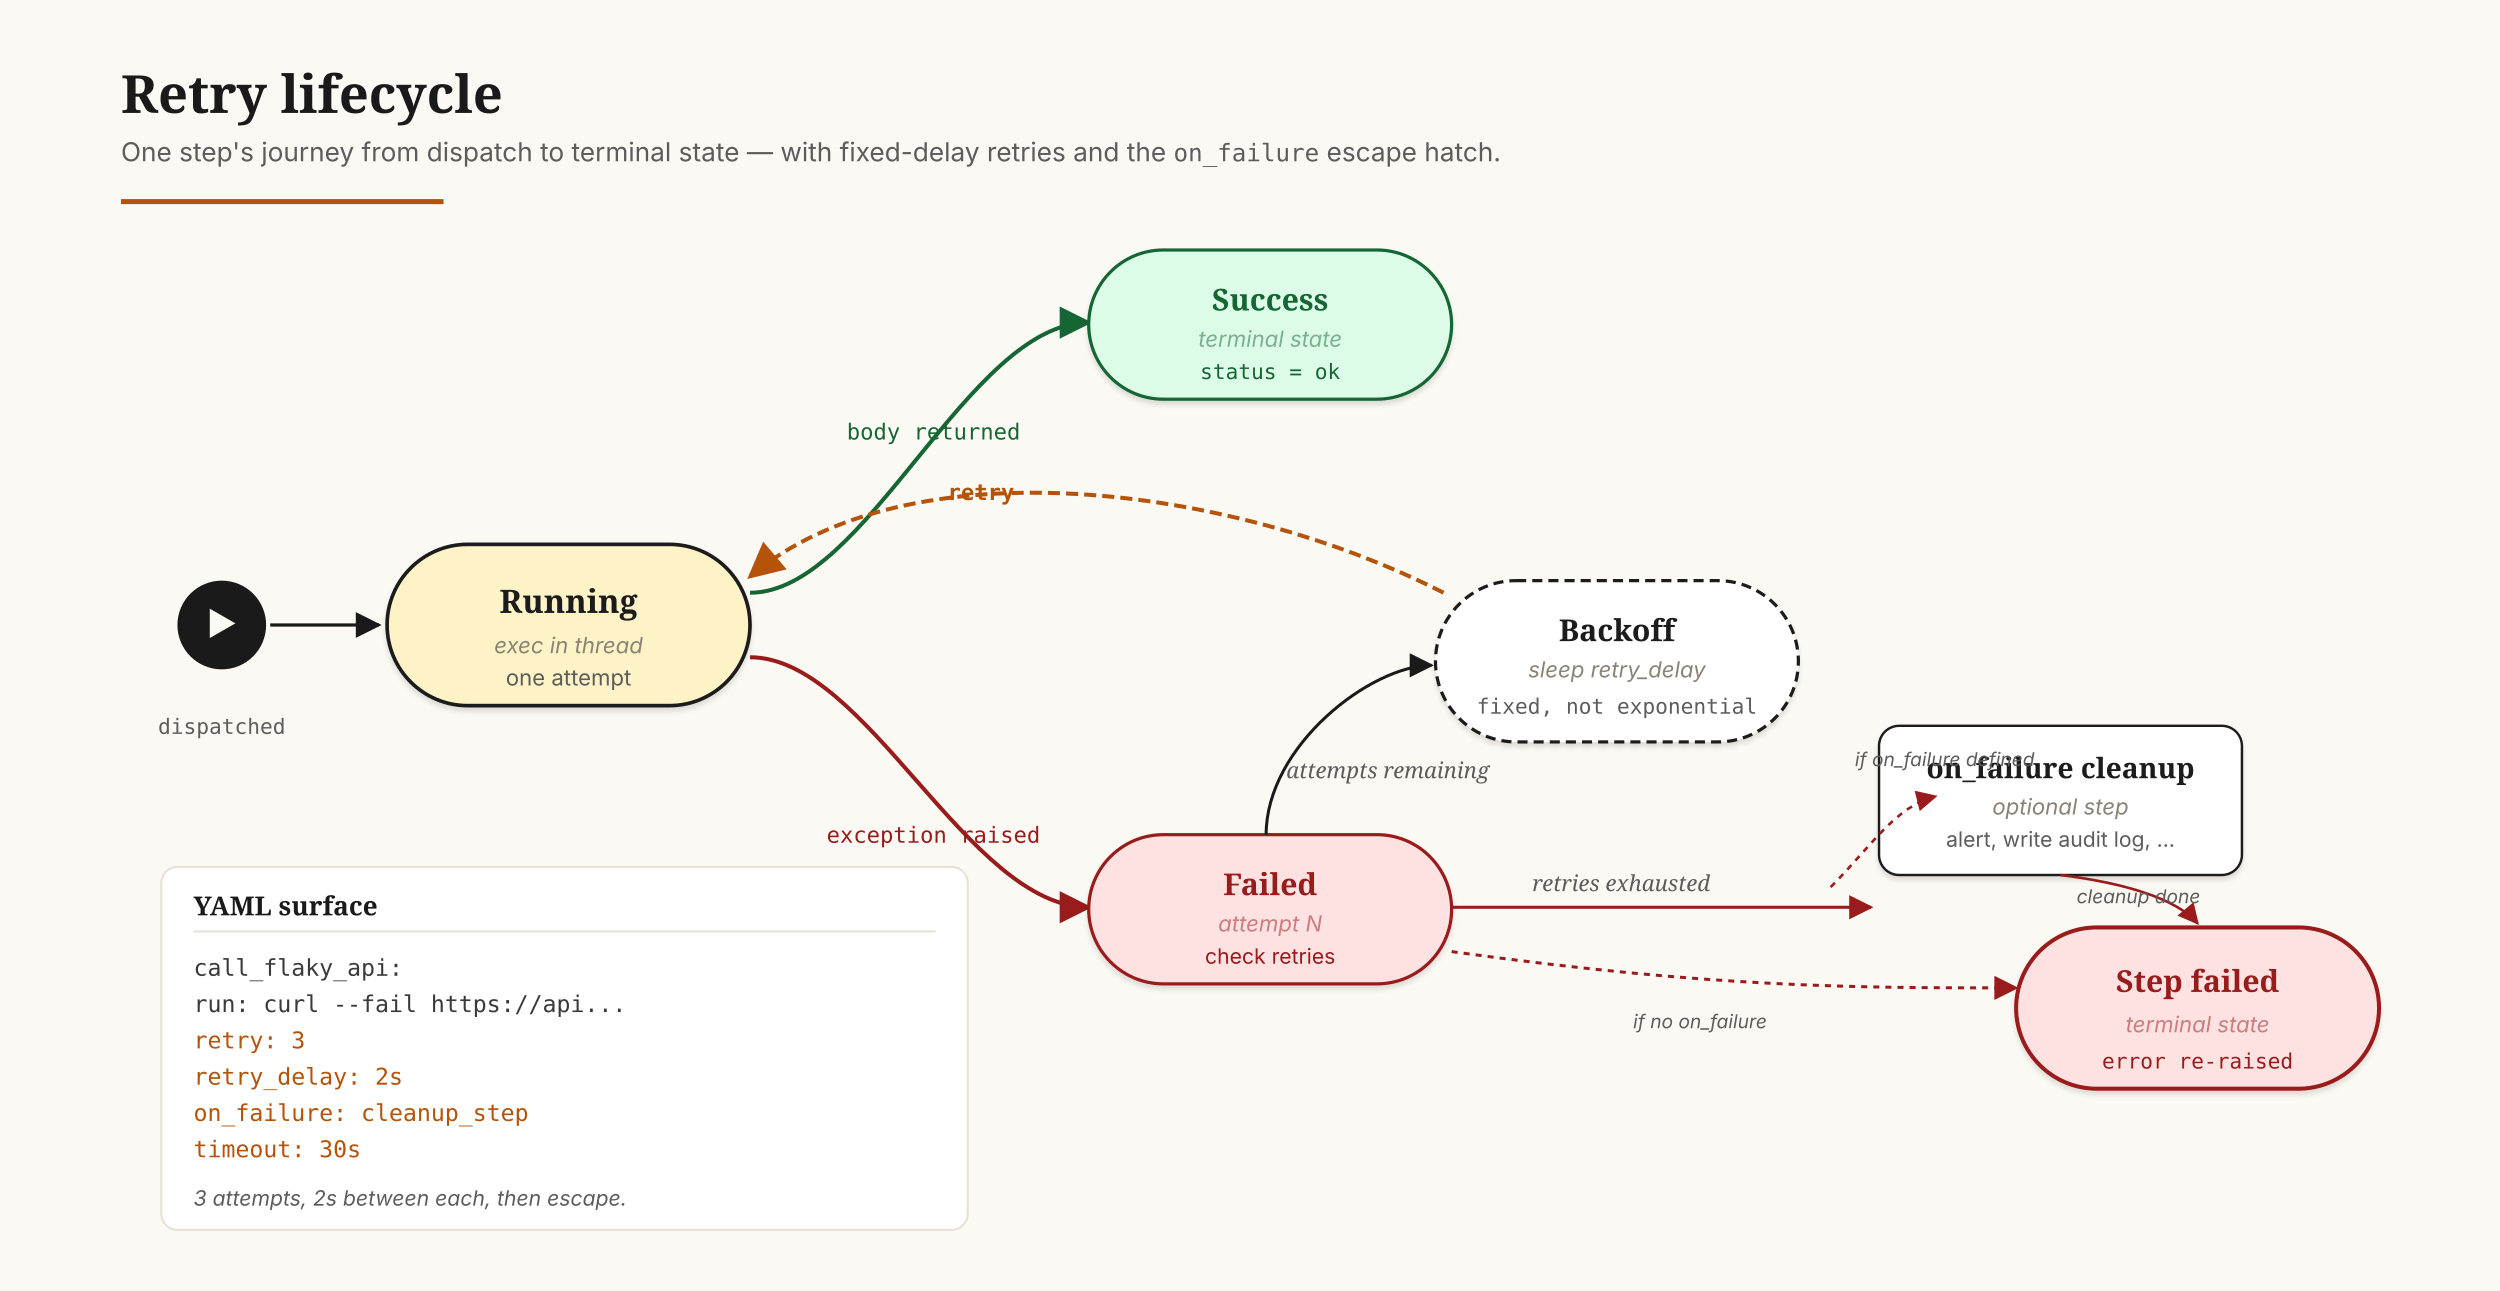
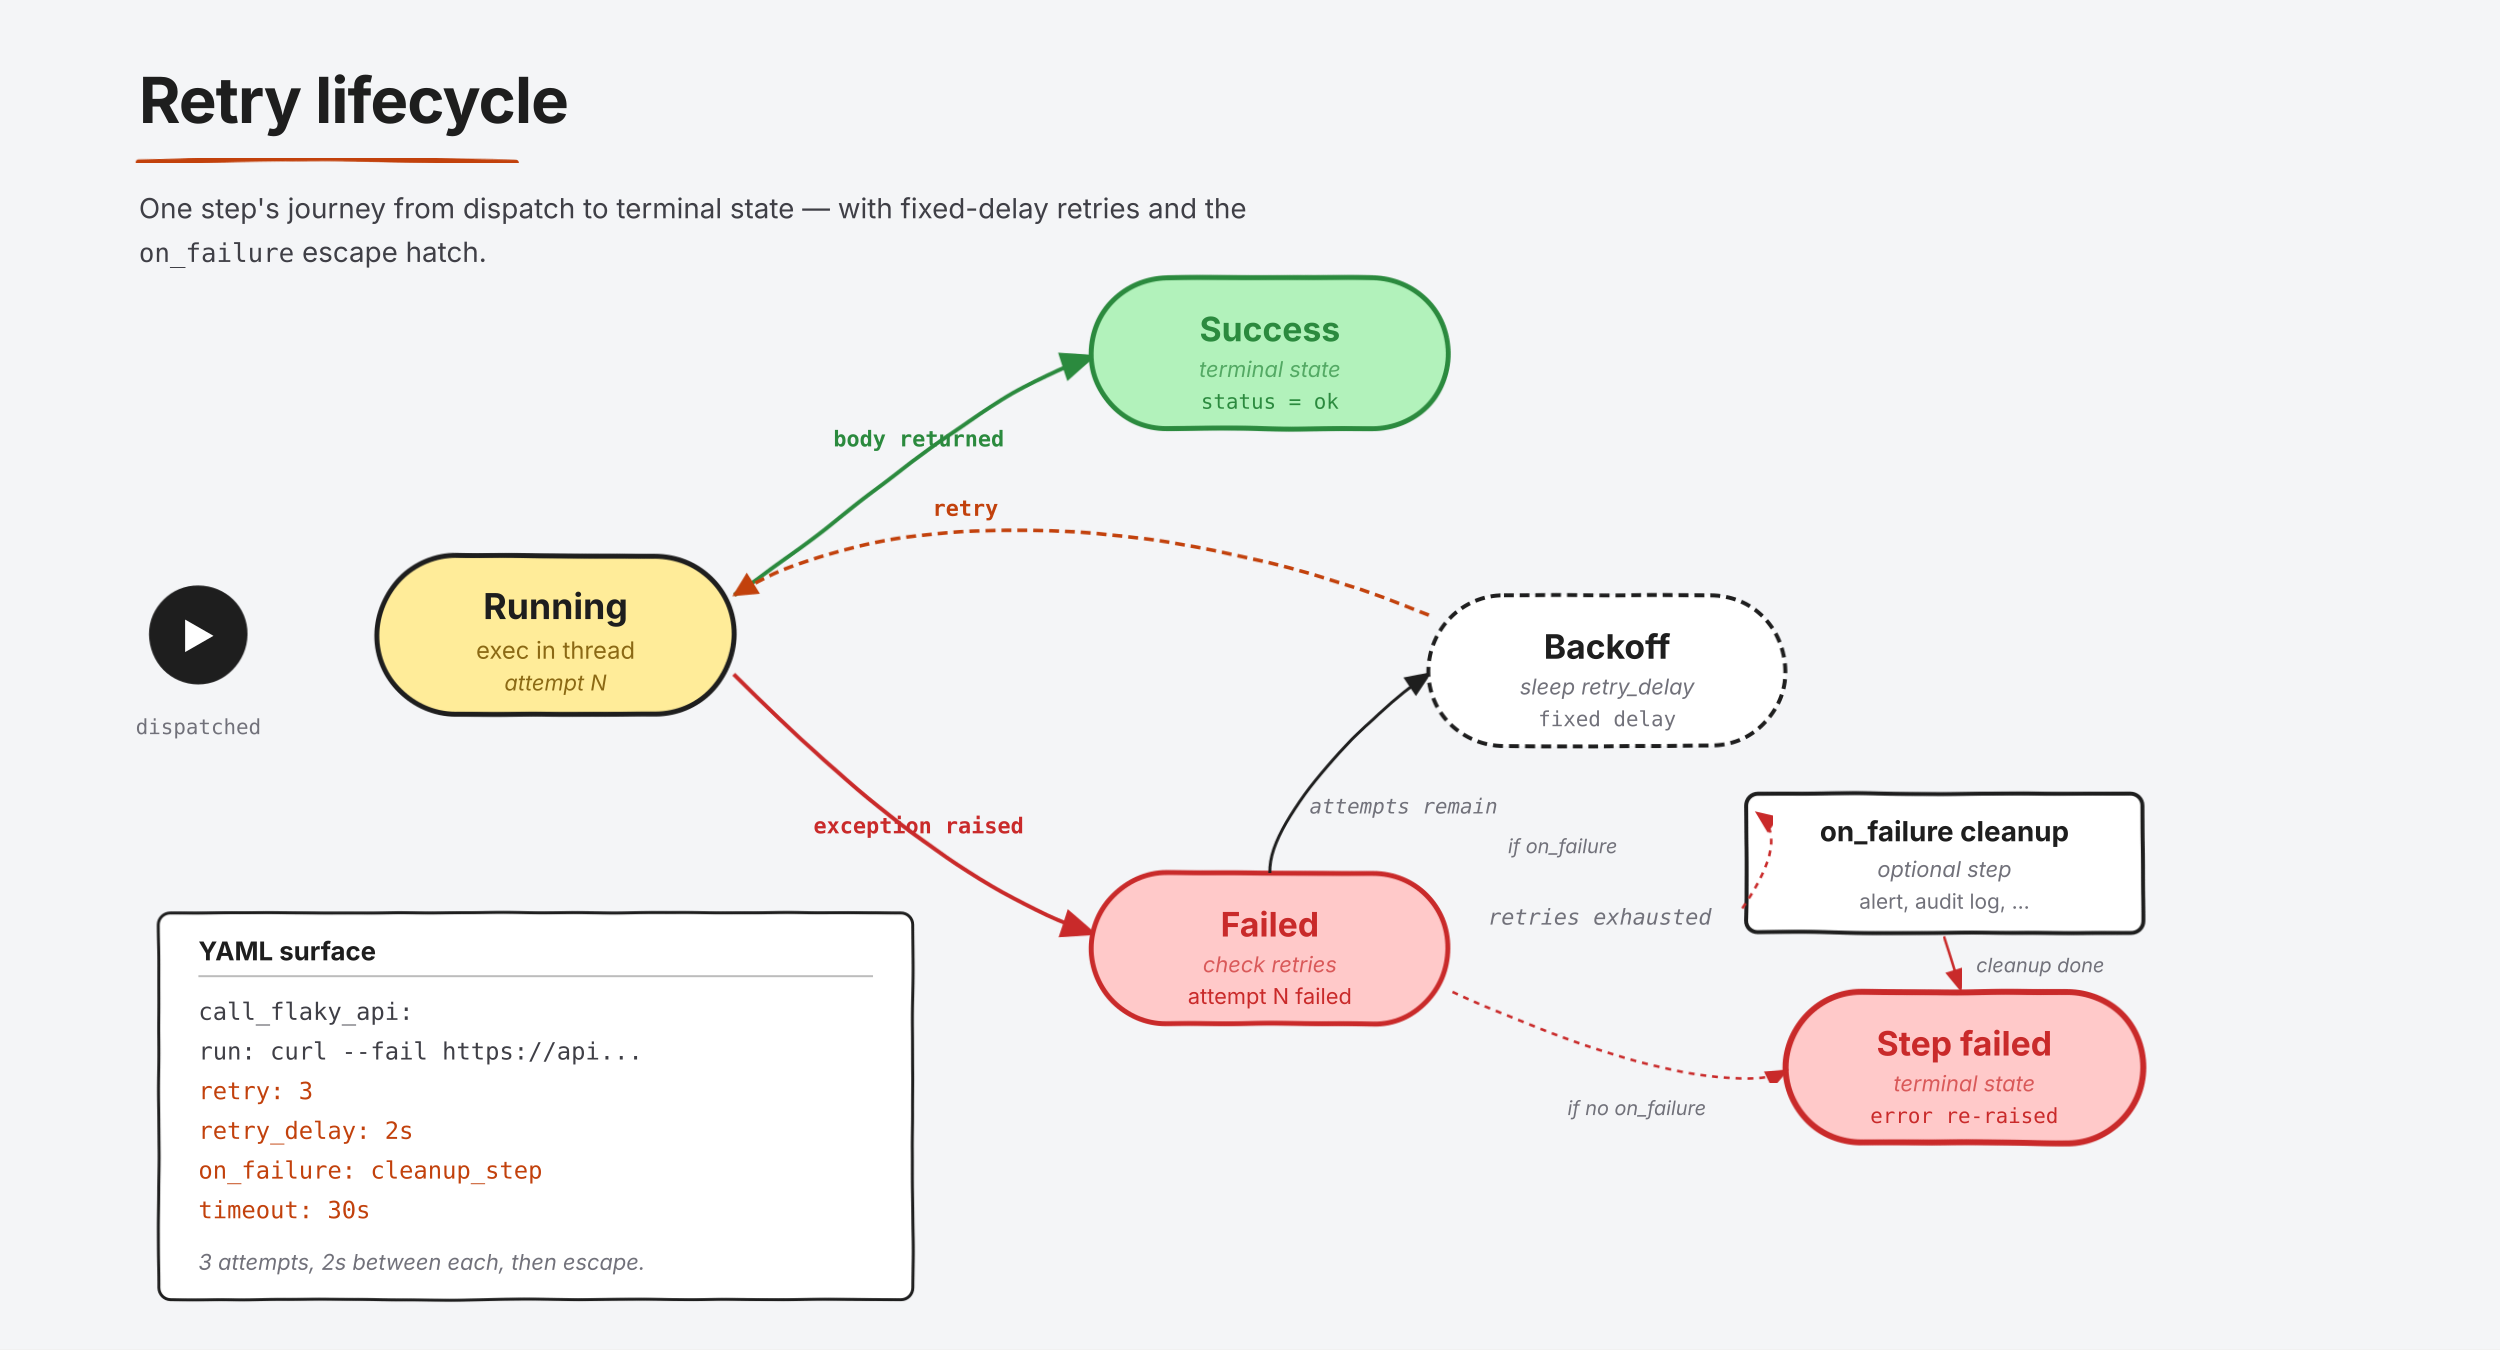
- <svg xmlns="http://www.w3.org/2000/svg" viewBox="0 0 1240 640" font-family="-apple-system, system-ui, 'Segoe UI', sans-serif">
+ <svg xmlns="http://www.w3.org/2000/svg" viewBox="0 0 1260 680" font-family="'Inter', -apple-system, BlinkMacSystemFont, 'Segoe UI', Roboto, 'Helvetica Neue', sans-serif">
  <defs>
-     <marker id="arrInk" viewBox="0 0 10 10" refX="9" refY="5" markerWidth="8" markerHeight="8" orient="auto">
-       <path d="M 0 0 L 10 5 L 0 10 z" fill="#1a1a1a" />
+     <filter id="sketch" x="-5%" y="-5%" width="110%" height="110%">
+       <feTurbulence type="fractalNoise" baseFrequency="0.02" numOctaves="2" seed="3" />
+       <feDisplacementMap in="SourceGraphic" scale="1.2" xChannelSelector="R" yChannelSelector="G" />
+     </filter>
+     <filter id="sketch2" x="-5%" y="-5%" width="110%" height="110%">
+       <feTurbulence type="fractalNoise" baseFrequency="0.025" numOctaves="2" seed="8" />
+       <feDisplacementMap in="SourceGraphic" scale="0.9" xChannelSelector="R" yChannelSelector="G" />
+     </filter>
+     <marker id="arrInk" viewBox="0 0 12 12" refX="10" refY="6" markerWidth="9" markerHeight="9" orient="auto">
+       <path d="M 0 1 L 12 6 L 0 11 z" fill="#1e1e1e" />
    </marker>
-     <marker id="arrAccent" viewBox="0 0 10 10" refX="9" refY="5" markerWidth="9" markerHeight="9" orient="auto">
-       <path d="M 0 0 L 10 5 L 0 10 z" fill="#b45309" />
+     <marker id="arrSuccess" viewBox="0 0 12 12" refX="10" refY="6" markerWidth="9" markerHeight="9" orient="auto">
+       <path d="M 0 1 L 12 6 L 0 11 z" fill="#2b8a3e" />
    </marker>
-     <marker id="arrFail" viewBox="0 0 10 10" refX="9" refY="5" markerWidth="8" markerHeight="8" orient="auto">
-       <path d="M 0 0 L 10 5 L 0 10 z" fill="#991b1b" />
+     <marker id="arrFail" viewBox="0 0 12 12" refX="10" refY="6" markerWidth="9" markerHeight="9" orient="auto">
+       <path d="M 0 1 L 12 6 L 0 11 z" fill="#c92a2a" />
    </marker>
-     <marker id="arrSuccess" viewBox="0 0 10 10" refX="9" refY="5" markerWidth="8" markerHeight="8" orient="auto">
-       <path d="M 0 0 L 10 5 L 0 10 z" fill="#166534" />
+     <marker id="arrAccent" viewBox="0 0 10 10" refX="9" refY="5" markerWidth="7" markerHeight="7" orient="auto">
+       <path d="M 0 0 L 10 5 L 0 10 z" fill="#c2410c" />
    </marker>
-     <filter id="softShadow" x="-10%" y="-10%" width="120%" height="120%">
-       <feGaussianBlur in="SourceAlpha" stdDeviation="1.4" />
-       <feOffset dx="0" dy="2" />
-       <feComponentTransfer>
-         <feFuncA type="linear" slope="0.12" />
-       </feComponentTransfer>
-       <feMerge>
-         <feMergeNode />
-         <feMergeNode in="SourceGraphic" />
-       </feMerge>
-     </filter>
  </defs>
-   <rect width="1240" height="640" fill="#fbf9f3" />
-   <text x="60" y="56" font-family="Charter, Georgia, serif" font-size="26" font-weight="600" fill="#1a1a1a">Retry lifecycle</text>
-   <text x="60" y="80" font-size="13" fill="#5c5c5c">One step's journey from dispatch to terminal state — with fixed-delay retries and the <tspan font-family="'SF Mono', Menlo, monospace" font-size="12">on_failure</tspan> escape hatch.</text>
-   <line x1="60" y1="100" x2="220" y2="100" stroke="#b45309" stroke-width="2.5" />
-   <g transform="translate(80, 280)">
-     <circle cx="30" cy="30" r="22" fill="#1a1a1a" />
-     <text x="30" y="35" text-anchor="middle" font-size="16" fill="#fbf9f3" font-weight="700">▶</text>
-     <text x="30" y="84" text-anchor="middle" font-size="10.5" fill="#5c5c5c" font-family="'SF Mono', Menlo, monospace">dispatched</text>
+   <rect width="1260" height="680" fill="#f4f5f7" />
+   <text x="70" y="62" font-size="32" font-weight="700" fill="#1e1e1e" letter-spacing="-0.5">Retry lifecycle</text>
+   <path d="M 70 82 Q 170 78, 260 82" stroke="#c2410c" stroke-width="3" fill="none" filter="url(#sketch)" stroke-linecap="round" />
+   <text x="70" y="110" font-size="14" fill="#3f3f46">One step's journey from dispatch to terminal state — with fixed-delay retries and the</text>
+   <text x="70" y="132" font-size="14" fill="#3f3f46">
+     <tspan font-family="'JetBrains Mono', 'SF Mono', Menlo, monospace" font-size="13">on_failure</tspan> escape hatch.</text>
+   <g filter="url(#sketch)">
+     <circle cx="100" cy="320" r="24" fill="#1e1e1e" stroke="#1e1e1e" stroke-width="2" />
  </g>
-   <path d="M 134 310 L 188 310" stroke="#1a1a1a" stroke-width="1.6" fill="none" marker-end="url(#arrInk)" />
-   <g transform="translate(192, 270)" filter="url(#softShadow)">
-     <rect width="180" height="80" rx="40" fill="#fef3c7" stroke="#1a1a1a" stroke-width="1.8" />
-     <text x="90" y="34" text-anchor="middle" font-family="Charter, Georgia, serif" font-size="16" font-weight="700" fill="#1a1a1a">Running</text>
-     <text x="90" y="54" text-anchor="middle" font-size="11" fill="#8a8275" font-style="italic">exec in thread</text>
-     <text x="90" y="70" text-anchor="middle" font-size="11" fill="#5c5c5c">one attempt</text>
+   <text x="100" y="327" font-size="18" font-weight="700" fill="#ffffff" text-anchor="middle">▶</text>
+   <text x="100" y="370" font-family="'JetBrains Mono', 'SF Mono', Menlo, monospace" font-size="10.5" fill="#71717a" text-anchor="middle">dispatched</text>
+   <path d="M 126 320 L 188 320" stroke="#1e1e1e" stroke-width="1.8" fill="none" marker-end="url(#arrInk)" filter="url(#sketch2)" />
+   <g filter="url(#sketch)">
+     <rect x="190" y="280" width="180" height="80" fill="#ffec99" stroke="#1e1e1e" stroke-width="2.5" rx="40" />
  </g>
-   <path d="M 372 294 C 430 294, 480 160, 540 160" stroke="#166534" stroke-width="2" fill="none" marker-end="url(#arrSuccess)" />
-   <text x="420" y="218" font-family="'SF Mono', Menlo, monospace" font-size="11" fill="#166534">body returned</text>
-   <g transform="translate(540, 124)" filter="url(#softShadow)">
-     <rect width="180" height="74" rx="37" fill="#dcfce7" stroke="#166534" stroke-width="1.6" />
-     <text x="90" y="30" text-anchor="middle" font-family="Charter, Georgia, serif" font-size="15" font-weight="700" fill="#166534">Success</text>
-     <text x="90" y="48" text-anchor="middle" font-size="11" fill="#16653480" font-style="italic">terminal state</text>
-     <text x="90" y="64" text-anchor="middle" font-size="10.5" fill="#166534" font-family="'SF Mono', Menlo, monospace">status = ok</text>
+   <text x="280" y="312" font-size="18" font-weight="700" fill="#1e1e1e" text-anchor="middle">Running</text>
+   <text x="280" y="332" font-size="12" fill="#8b6914" text-anchor="middle">exec in thread</text>
+   <text x="280" y="348" font-size="11" fill="#8b6914" text-anchor="middle" font-style="italic">attempt N</text>
+   <path d="M 370 300 C 430 260, 490 200, 550 180" stroke="#2b8a3e" stroke-width="2" fill="none" marker-end="url(#arrSuccess)" filter="url(#sketch2)" />
+   <text x="420" y="225" font-family="'JetBrains Mono', 'SF Mono', Menlo, monospace" font-size="11" fill="#2b8a3e" font-weight="600">body returned</text>
+   <g filter="url(#sketch)">
+     <rect x="550" y="140" width="180" height="76" fill="#b2f2bb" stroke="#2b8a3e" stroke-width="2.5" rx="38" />
  </g>
-   <path d="M 372 326 C 430 326, 480 450, 540 450" stroke="#991b1b" stroke-width="2" fill="none" marker-end="url(#arrFail)" />
-   <text x="410" y="418" font-family="'SF Mono', Menlo, monospace" font-size="11" fill="#991b1b">exception raised</text>
-   <g transform="translate(540, 414)" filter="url(#softShadow)">
-     <rect width="180" height="74" rx="37" fill="#fee2e2" stroke="#991b1b" stroke-width="1.6" />
-     <text x="90" y="30" text-anchor="middle" font-family="Charter, Georgia, serif" font-size="15" font-weight="700" fill="#991b1b">Failed</text>
-     <text x="90" y="48" text-anchor="middle" font-size="11" fill="#991b1b80" font-style="italic">attempt N</text>
-     <text x="90" y="64" text-anchor="middle" font-size="10.5" fill="#991b1b">check retries</text>
+   <text x="640" y="172" font-size="17" font-weight="700" fill="#2b8a3e" text-anchor="middle">Success</text>
+   <text x="640" y="190" font-size="11" fill="#2b8a3e" opacity="0.7" text-anchor="middle" font-style="italic">terminal state</text>
+   <text x="640" y="206" font-family="'JetBrains Mono', 'SF Mono', Menlo, monospace" font-size="10.5" fill="#2b8a3e" text-anchor="middle">status = ok</text>
+   <path d="M 370 340 C 430 400, 490 450, 550 470" stroke="#c92a2a" stroke-width="2" fill="none" marker-end="url(#arrFail)" filter="url(#sketch2)" />
+   <text x="410" y="420" font-family="'JetBrains Mono', 'SF Mono', Menlo, monospace" font-size="11" fill="#c92a2a" font-weight="600">exception raised</text>
+   <g filter="url(#sketch)">
+     <rect x="550" y="440" width="180" height="76" fill="#ffc9c9" stroke="#c92a2a" stroke-width="2.5" rx="38" />
  </g>
-   <path d="M 628 414 C 628 370, 680 330, 710 330" stroke="#1a1a1a" stroke-width="1.5" fill="none" marker-end="url(#arrInk)" />
-   <text x="638" y="386" font-family="Charter, Georgia, serif" font-size="11" font-style="italic" fill="#5c5c5c">attempts remaining</text>
-   <g transform="translate(712, 288)" filter="url(#softShadow)">
-     <rect width="180" height="80" rx="40" fill="#ffffff" stroke="#1a1a1a" stroke-width="1.6" stroke-dasharray="5 3" />
-     <text x="90" y="30" text-anchor="middle" font-family="Charter, Georgia, serif" font-size="15" font-weight="700" fill="#1a1a1a">Backoff</text>
-     <text x="90" y="48" text-anchor="middle" font-size="11" fill="#8a8275" font-style="italic">sleep retry_delay</text>
-     <text x="90" y="66" text-anchor="middle" font-size="10.5" fill="#5c5c5c" font-family="'SF Mono', Menlo, monospace">fixed, not exponential</text>
+   <text x="640" y="472" font-size="17" font-weight="700" fill="#c92a2a" text-anchor="middle">Failed</text>
+   <text x="640" y="490" font-size="11" fill="#c92a2a" opacity="0.7" text-anchor="middle" font-style="italic">check retries</text>
+   <text x="640" y="506" font-size="11" fill="#c92a2a" text-anchor="middle">attempt N failed</text>
+   <path d="M 640 440 C 640 410, 690 360, 720 340" stroke="#1e1e1e" stroke-width="1.5" fill="none" marker-end="url(#arrInk)" filter="url(#sketch2)" />
+   <text x="660" y="410" font-family="'JetBrains Mono', 'SF Mono', Menlo, monospace" font-size="10.5" fill="#71717a" font-style="italic">attempts remain</text>
+   <g filter="url(#sketch)">
+     <rect x="720" y="300" width="180" height="76" fill="#ffffff" stroke="#1e1e1e" stroke-width="2" stroke-dasharray="5 3" rx="38" />
  </g>
-   <path d="M 716 294 C 610 240, 450 220, 372 286" stroke="#b45309" stroke-width="2" fill="none" marker-end="url(#arrAccent)" stroke-dasharray="6 3" />
-   <text x="470" y="248" font-family="'SF Mono', Menlo, monospace" font-size="11" fill="#b45309" font-weight="600">retry</text>
-   <path d="M 720 450 L 928 450" stroke="#991b1b" stroke-width="1.5" fill="none" marker-end="url(#arrFail)" />
-   <text x="760" y="442" font-family="Charter, Georgia, serif" font-size="11" font-style="italic" fill="#5c5c5c">retries exhausted</text>
-   <g transform="translate(932, 360)" filter="url(#softShadow)">
-     <rect width="180" height="74" rx="10" fill="#ffffff" stroke="#1a1a1a" stroke-width="1.2" />
-     <text x="90" y="26" text-anchor="middle" font-family="Charter, Georgia, serif" font-size="14" font-weight="600" fill="#1a1a1a">on_failure cleanup</text>
-     <text x="90" y="44" text-anchor="middle" font-size="11" fill="#8a8275" font-style="italic">optional step</text>
-     <text x="90" y="60" text-anchor="middle" font-size="10.5" fill="#5c5c5c">alert, write audit log, …</text>
+   <text x="810" y="332" font-size="17" font-weight="700" fill="#1e1e1e" text-anchor="middle">Backoff</text>
+   <text x="810" y="350" font-size="11" fill="#71717a" text-anchor="middle" font-style="italic">sleep retry_delay</text>
+   <text x="810" y="366" font-family="'JetBrains Mono', 'SF Mono', Menlo, monospace" font-size="10.5" fill="#71717a" text-anchor="middle">fixed delay</text>
+   <path d="M 720 310 C 600 260, 450 250, 370 300" stroke="#c2410c" stroke-width="1.8" fill="none" stroke-dasharray="5 3" marker-end="url(#arrAccent)" filter="url(#sketch2)" />
+   <text x="470" y="260" font-family="'JetBrains Mono', 'SF Mono', Menlo, monospace" font-size="11" fill="#c2410c" font-weight="700">retry</text>
+   <path d="M 732 475 L 880 475" stroke="#c92a2a" stroke-width="1.8" fill="none" marker-end="url(#arrFail)" filter="url(#sketch2)" />
+   <text x="750" y="466" font-family="'JetBrains Mono', 'SF Mono', Menlo, monospace" font-size="11" fill="#71717a" font-style="italic">retries exhausted</text>
+   <g filter="url(#sketch)">
+     <rect x="880" y="400" width="200" height="70" fill="#ffffff" stroke="#1e1e1e" stroke-width="2" rx="6" />
  </g>
-   <path d="M 908 440 C 928 420, 940 400, 960 395" stroke="#991b1b" stroke-width="1.3" fill="none" stroke-dasharray="3 3" marker-end="url(#arrFail)" />
-   <text x="920" y="380" font-size="9.5" font-style="italic" fill="#5c5c5c">if on_failure defined</text>
-   <g transform="translate(1000, 460)" filter="url(#softShadow)">
-     <rect width="180" height="80" rx="40" fill="#fee2e2" stroke="#991b1b" stroke-width="2" />
-     <text x="90" y="32" text-anchor="middle" font-family="Charter, Georgia, serif" font-size="15" font-weight="700" fill="#991b1b">Step failed</text>
-     <text x="90" y="52" text-anchor="middle" font-size="11" fill="#991b1b80" font-style="italic">terminal state</text>
-     <text x="90" y="70" text-anchor="middle" font-size="10.5" fill="#991b1b" font-family="'SF Mono', Menlo, monospace">error re-raised</text>
+   <text x="980" y="424" font-size="14" font-weight="700" fill="#1e1e1e" text-anchor="middle">on_failure cleanup</text>
+   <text x="980" y="442" font-size="11" fill="#71717a" text-anchor="middle" font-style="italic">optional step</text>
+   <text x="980" y="458" font-size="10.5" fill="#71717a" text-anchor="middle">alert, audit log, ...</text>
+   <path d="M 878 458 C 890 440, 900 420, 886 410" stroke="#c92a2a" stroke-width="1.3" fill="none" stroke-dasharray="3 3" marker-end="url(#arrFail)" filter="url(#sketch2)" />
+   <text x="760" y="430" font-size="10" fill="#71717a" font-style="italic">if on_failure</text>
+   <g filter="url(#sketch)">
+     <rect x="900" y="500" width="180" height="76" fill="#ffc9c9" stroke="#c92a2a" stroke-width="3" rx="38" />
  </g>
-   <path d="M 1022 434 C 1070 440, 1085 452, 1090 458" stroke="#991b1b" stroke-width="1.3" fill="none" marker-end="url(#arrFail)" />
-   <text x="1030" y="448" font-size="9.5" font-style="italic" fill="#5c5c5c">cleanup done</text>
-   <path d="M 720 472 C 850 490, 920 490, 1000 490" stroke="#991b1b" stroke-width="1.5" fill="none" stroke-dasharray="3 3" marker-end="url(#arrFail)" />
-   <text x="810" y="510" font-size="9.5" font-style="italic" fill="#5c5c5c">if no on_failure</text>
-   <g transform="translate(80, 430)">
-     <rect width="400" height="180" rx="8" fill="#ffffff" stroke="#e6e1d4" stroke-width="1" />
-     <text x="16" y="24" font-family="Charter, Georgia, serif" font-size="13" font-weight="600" fill="#1a1a1a">YAML surface</text>
-     <line x1="16" y1="32" x2="384" y2="32" stroke="#e6e1d4" />
-     <g font-family="'SF Mono', Menlo, monospace" font-size="11.5" fill="#3a3a3a">
-       <text x="16" y="54">call_flaky_api:</text>
-       <text x="16" y="72">  run: curl --fail https://api...</text>
-       <text x="16" y="90">
-         <tspan fill="#b45309">retry: 3</tspan>
-       </text>
-       <text x="16" y="108">
-         <tspan fill="#b45309">retry_delay: 2s</tspan>
-       </text>
-       <text x="16" y="126">
-         <tspan fill="#b45309">on_failure: cleanup_step</tspan>
-       </text>
-       <text x="16" y="144">
-         <tspan fill="#b45309">timeout: 30s</tspan>
-       </text>
-     </g>
-     <text x="16" y="168" font-size="10.5" fill="#5c5c5c" font-style="italic">3 attempts, 2s between each, then escape.</text>
+   <text x="990" y="532" font-size="17" font-weight="700" fill="#c92a2a" text-anchor="middle">Step failed</text>
+   <text x="990" y="550" font-size="11" fill="#c92a2a" opacity="0.7" text-anchor="middle" font-style="italic">terminal state</text>
+   <text x="990" y="566" font-family="'JetBrains Mono', 'SF Mono', Menlo, monospace" font-size="10.5" fill="#c92a2a" text-anchor="middle">error re-raised</text>
+   <path d="M 980 472 L 988 498" stroke="#c92a2a" stroke-width="1.3" fill="none" marker-end="url(#arrFail)" filter="url(#sketch2)" />
+   <text x="996" y="490" font-size="10" fill="#71717a" font-style="italic">cleanup done</text>
+   <path d="M 732 500 C 820 540, 880 550, 900 540" stroke="#c92a2a" stroke-width="1.3" fill="none" stroke-dasharray="3 3" marker-end="url(#arrFail)" filter="url(#sketch2)" />
+   <text x="790" y="562" font-size="10" fill="#71717a" font-style="italic">if no on_failure</text>
+   <g filter="url(#sketch2)">
+     <rect x="80" y="460" width="380" height="195" fill="#ffffff" stroke="#1e1e1e" stroke-width="1.5" rx="6" />
  </g>
+   <text x="100" y="484" font-size="13" font-weight="700" fill="#1e1e1e">YAML surface</text>
+   <line x1="100" y1="492" x2="440" y2="492" stroke="#1e1e1e" stroke-width="1" opacity="0.3" />
+   <g font-family="'JetBrains Mono', 'SF Mono', Menlo, monospace" font-size="12" fill="#3f3f46">
+     <text x="100" y="514">call_flaky_api:</text>
+     <text x="100" y="534">  run: curl --fail https://api...</text>
+     <text x="100" y="554">
+       <tspan fill="#c2410c">retry: 3</tspan>
+     </text>
+     <text x="100" y="574">
+       <tspan fill="#c2410c">retry_delay: 2s</tspan>
+     </text>
+     <text x="100" y="594">
+       <tspan fill="#c2410c">on_failure: cleanup_step</tspan>
+     </text>
+     <text x="100" y="614">
+       <tspan fill="#c2410c">timeout: 30s</tspan>
+     </text>
+   </g>
+   <text x="100" y="640" font-size="11" fill="#71717a" font-style="italic">3 attempts, 2s between each, then escape.</text>
</svg>
